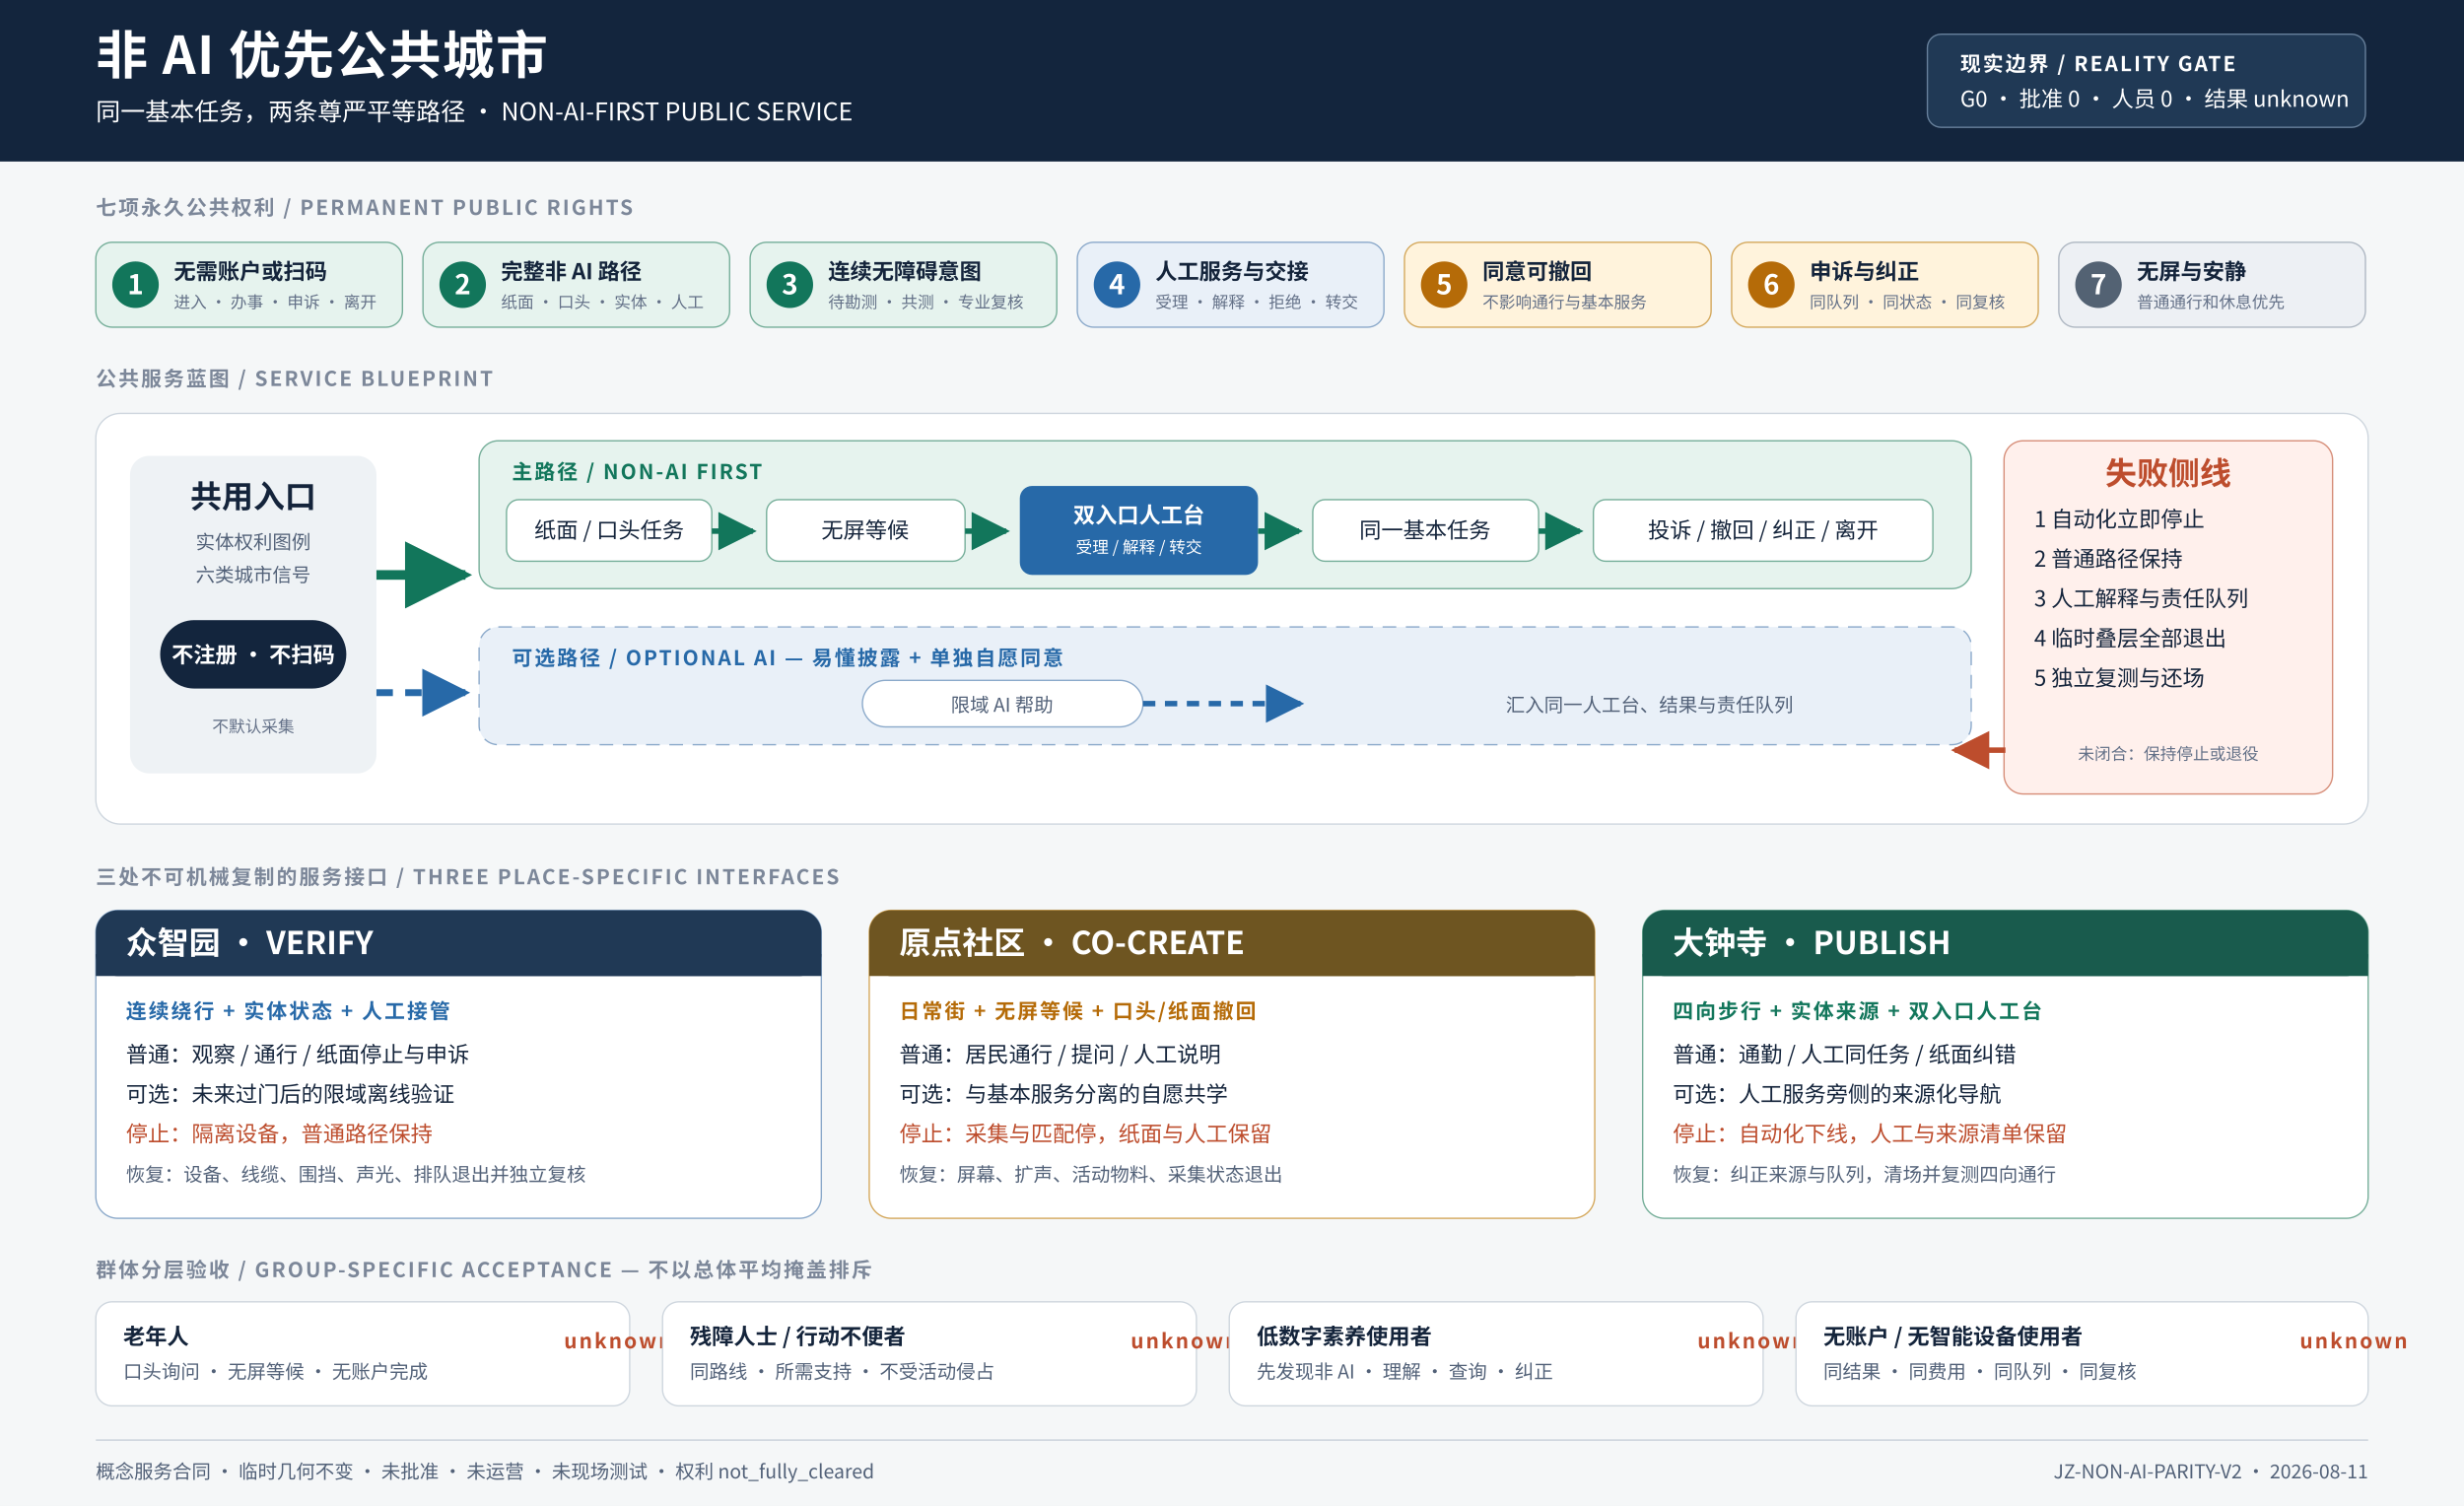
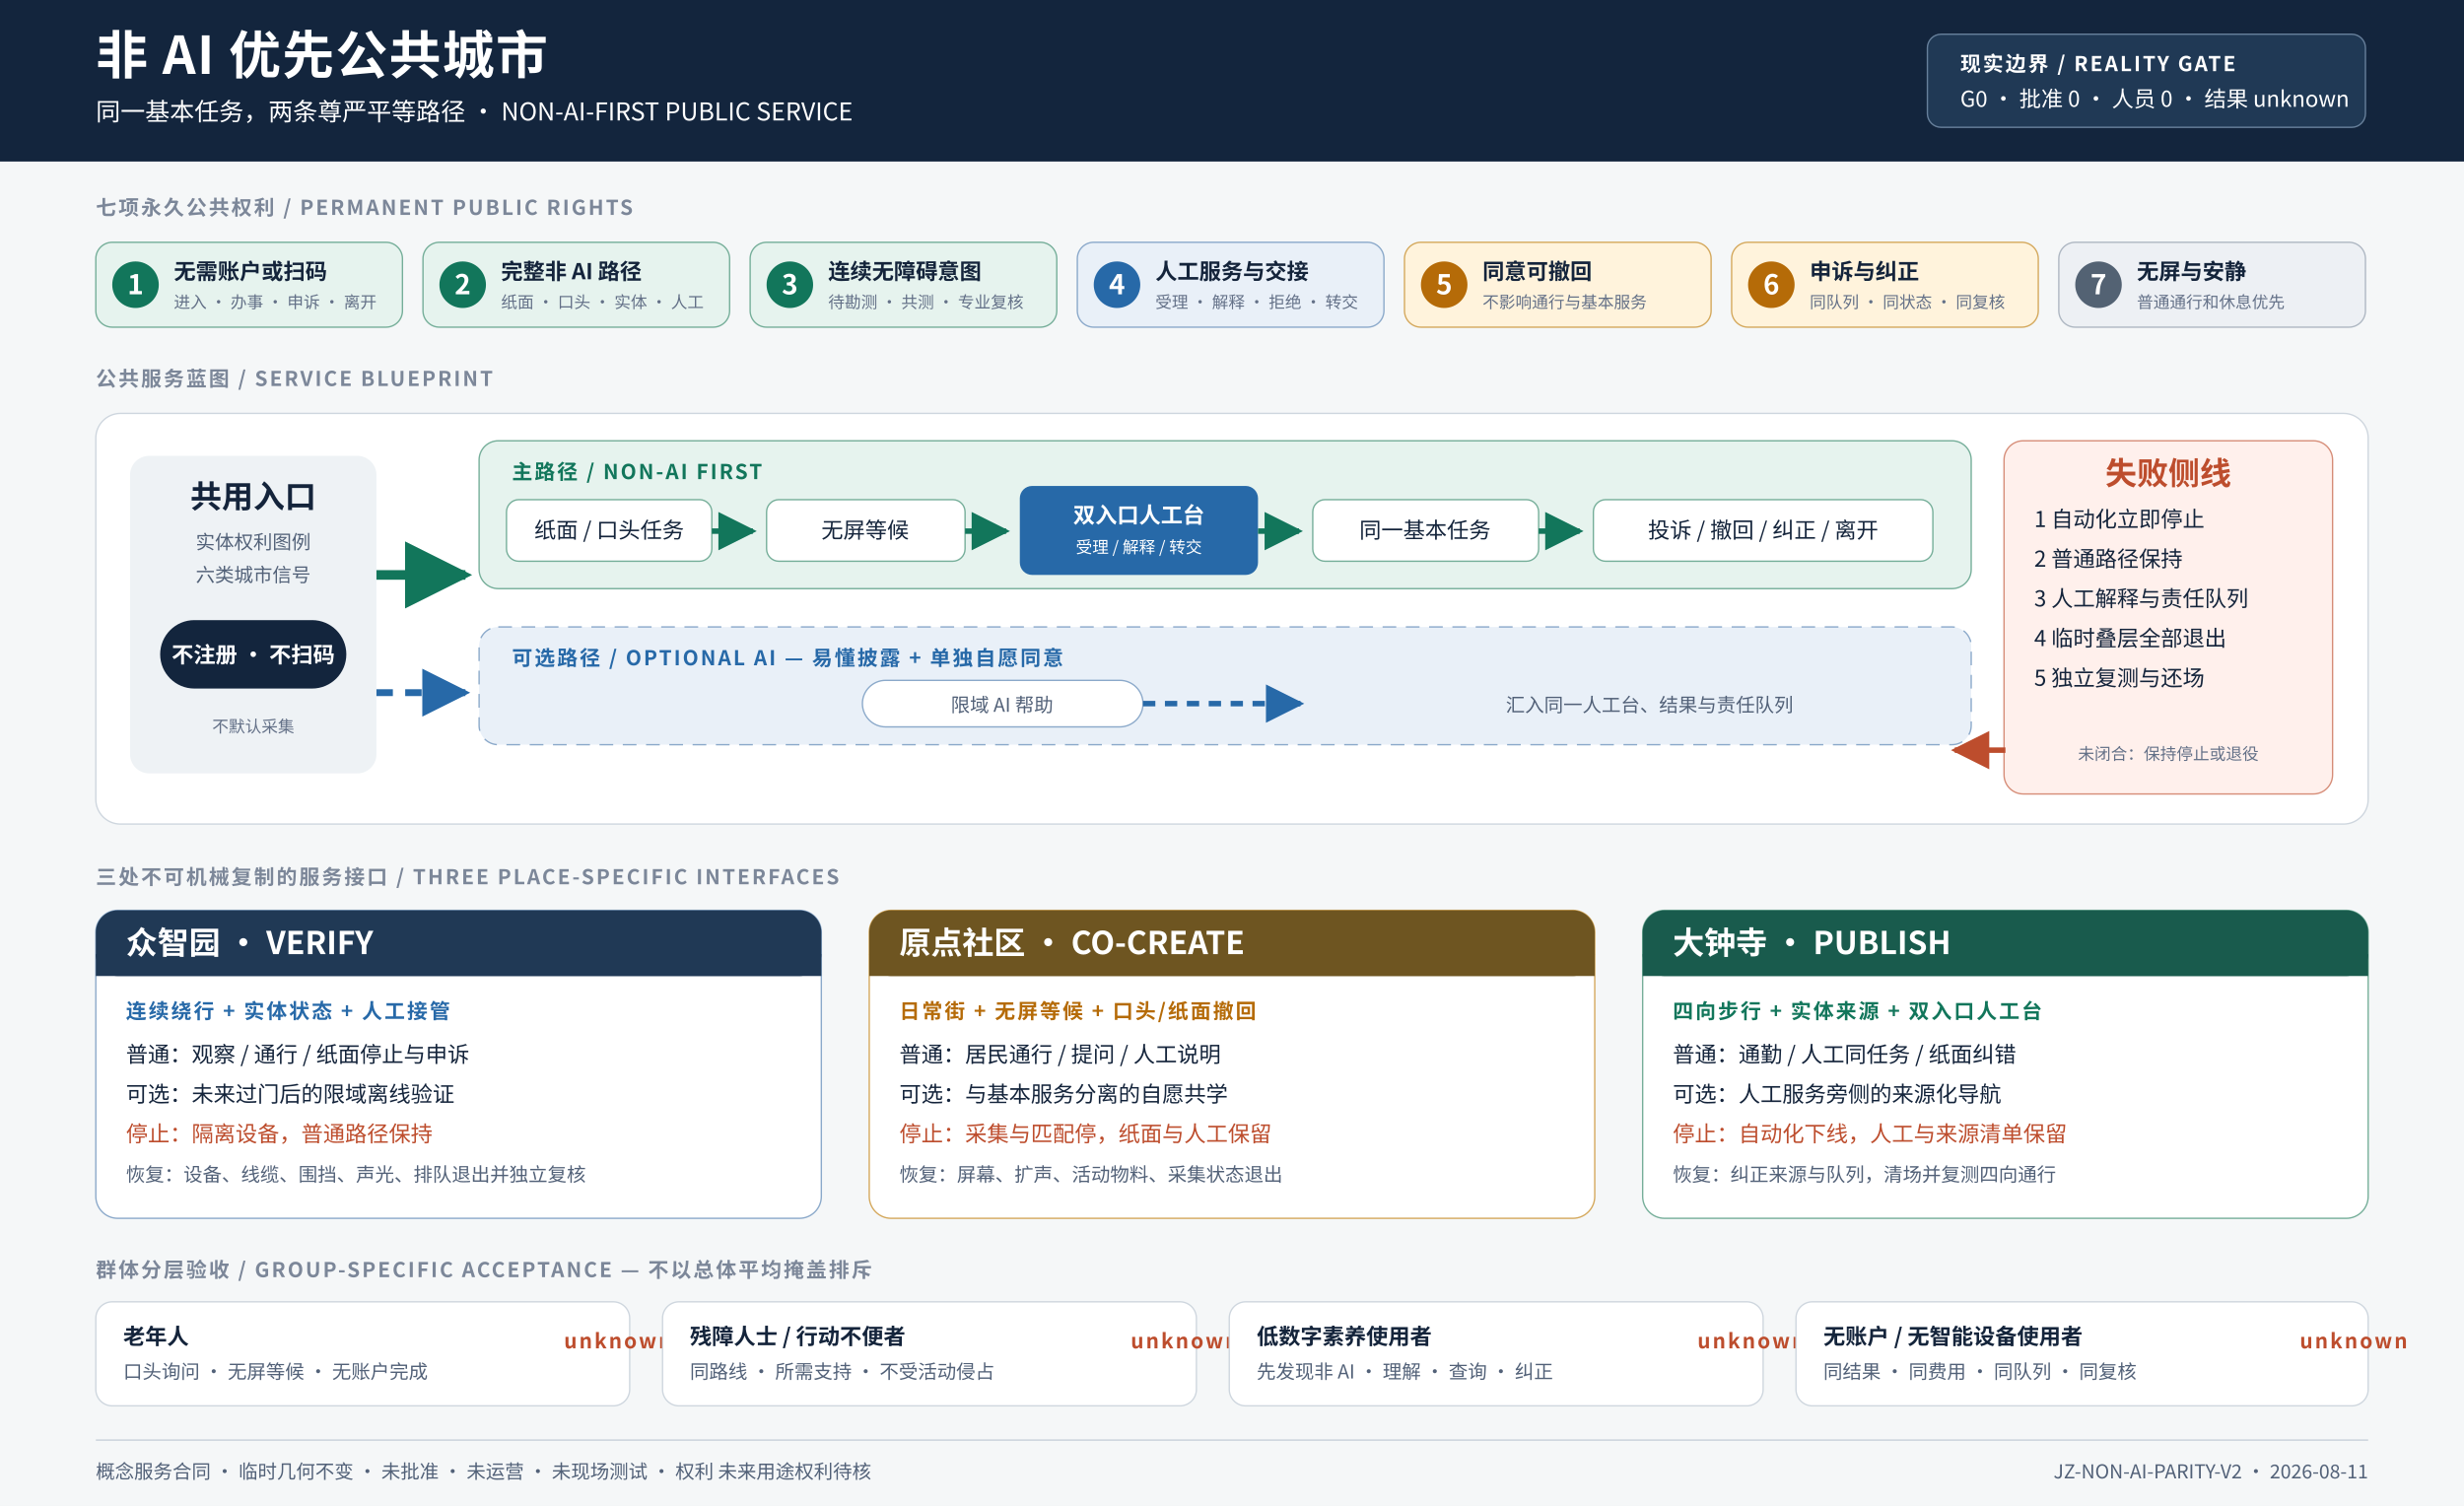
<svg xmlns="http://www.w3.org/2000/svg" width="1800" height="1100" viewBox="0 0 1800 1100" role="img" aria-labelledby="title desc">
  <defs>
    <style>
      text{font-family:"Microsoft YaHei","Noto Sans CJK SC",Arial,sans-serif;fill:#14243b}.h1{font-size:38px;font-weight:800;letter-spacing:1px}.sub{font-size:18px;fill:#526178}.cap{font-size:15px;font-weight:700;letter-spacing:1.5px}.chip{font-size:16px;font-weight:700}.ttl{font-size:23px;font-weight:800}.body{font-size:16px}.small{font-size:14px;fill:#526178}.tiny{font-size:12px;fill:#637087}.num{font-size:20px;font-weight:800}.white{fill:#fff}.muted{fill:#7c8799}.green{fill:#12765b}.blue{fill:#2769a8}.amber{fill:#b56b08}.orange{fill:#bd4d2d}
    </style>
    <marker id="arrowG" viewBox="0 0 10 10" refX="9" refY="5" markerWidth="7" markerHeight="7" orient="auto-start-reverse">
      <path d="M0 0L10 5L0 10Z" fill="#12765b" />
    </marker>
    <marker id="arrowB" viewBox="0 0 10 10" refX="9" refY="5" markerWidth="7" markerHeight="7" orient="auto-start-reverse">
      <path d="M0 0L10 5L0 10Z" fill="#2769a8" />
    </marker>
    <marker id="arrowO" viewBox="0 0 10 10" refX="9" refY="5" markerWidth="7" markerHeight="7" orient="auto-start-reverse">
      <path d="M0 0L10 5L0 10Z" fill="#bd4d2d" />
    </marker>
  </defs>
  <rect width="1800" height="1100" fill="#f5f7f8" />
  <rect width="1800" height="118" fill="#13253d" />
  <text x="70" y="54" class="h1 white">非 AI 优先公共城市</text>
  <text x="70" y="88" class="sub white">同一基本任务，两条尊严平等路径 · NON-AI-FIRST PUBLIC SERVICE</text>
  <rect x="1408" y="25" width="320" height="68" rx="10" fill="#203955" stroke="#67809b" />
  <text x="1432" y="52" class="cap white">现实边界 / REALITY GATE</text>
  <text x="1432" y="78" class="body white">G0 · 批准 0 · 人员 0 · 结果 unknown</text>
  <text x="70" y="157" class="cap muted">七项永久公共权利 / PERMANENT PUBLIC RIGHTS</text>
  <g transform="translate(70 177)">
    <g transform="translate(0)">
      <rect width="224" height="62" rx="12" fill="#e6f3ee" stroke="#75ae99" />
      <circle cx="29" cy="31" r="17" fill="#12765b" />
      <text x="29" y="38" text-anchor="middle" class="num white">1</text>
      <text x="57" y="27" class="chip">无需账户或扫码</text>
      <text x="57" y="48" class="tiny">进入 · 办事 · 申诉 · 离开</text>
    </g>
    <g transform="translate(239)">
      <rect width="224" height="62" rx="12" fill="#e6f3ee" stroke="#75ae99" />
      <circle cx="29" cy="31" r="17" fill="#12765b" />
      <text x="29" y="38" text-anchor="middle" class="num white">2</text>
      <text x="57" y="27" class="chip">完整非 AI 路径</text>
      <text x="57" y="48" class="tiny">纸面 · 口头 · 实体 · 人工</text>
    </g>
    <g transform="translate(478)">
      <rect width="224" height="62" rx="12" fill="#e6f3ee" stroke="#75ae99" />
      <circle cx="29" cy="31" r="17" fill="#12765b" />
      <text x="29" y="38" text-anchor="middle" class="num white">3</text>
      <text x="57" y="27" class="chip">连续无障碍意图</text>
      <text x="57" y="48" class="tiny">待勘测 · 共测 · 专业复核</text>
    </g>
    <g transform="translate(717)">
      <rect width="224" height="62" rx="12" fill="#e9f0f8" stroke="#8ba9ca" />
      <circle cx="29" cy="31" r="17" fill="#2769a8" />
      <text x="29" y="38" text-anchor="middle" class="num white">4</text>
      <text x="57" y="27" class="chip">人工服务与交接</text>
      <text x="57" y="48" class="tiny">受理 · 解释 · 拒绝 · 转交</text>
    </g>
    <g transform="translate(956)">
      <rect width="224" height="62" rx="12" fill="#fff3dc" stroke="#d4a85c" />
      <circle cx="29" cy="31" r="17" fill="#b56b08" />
      <text x="29" y="38" text-anchor="middle" class="num white">5</text>
      <text x="57" y="27" class="chip">同意可撤回</text>
      <text x="57" y="48" class="tiny">不影响通行与基本服务</text>
    </g>
    <g transform="translate(1195)">
      <rect width="224" height="62" rx="12" fill="#fff3dc" stroke="#d4a85c" />
      <circle cx="29" cy="31" r="17" fill="#b56b08" />
      <text x="29" y="38" text-anchor="middle" class="num white">6</text>
      <text x="57" y="27" class="chip">申诉与纠正</text>
      <text x="57" y="48" class="tiny">同队列 · 同状态 · 同复核</text>
    </g>
    <g transform="translate(1434)">
      <rect width="224" height="62" rx="12" fill="#edf0f4" stroke="#aeb7c2" />
      <circle cx="29" cy="31" r="17" fill="#536273" />
      <text x="29" y="38" text-anchor="middle" class="num white">7</text>
      <text x="57" y="27" class="chip">无屏与安静</text>
      <text x="57" y="48" class="tiny">普通通行和休息优先</text>
    </g>
  </g>
  <text x="70" y="282" class="cap muted">公共服务蓝图 / SERVICE BLUEPRINT</text>
  <rect x="70" y="302" width="1660" height="300" rx="18" fill="#fff" stroke="#ced6de" />
  <rect x="95" y="333" width="180" height="232" rx="14" fill="#eef2f5" />
  <text x="185" y="371" text-anchor="middle" class="ttl">共用入口</text>
  <text x="185" y="401" text-anchor="middle" class="small">实体权利图例</text>
  <text x="185" y="425" text-anchor="middle" class="small">六类城市信号</text>
  <rect x="117" y="453" width="136" height="50" rx="25" fill="#13253d" />
  <text x="185" y="484" text-anchor="middle" class="chip white">不注册 · 不扫码</text>
  <text x="185" y="535" text-anchor="middle" class="tiny">不默认采集</text>
  <path d="M275 420H340" stroke="#12765b" stroke-width="7" marker-end="url(#arrowG)" />
  <path d="M275 506H340" stroke="#2769a8" stroke-width="5" stroke-dasharray="12 9" marker-end="url(#arrowB)" />
  <rect x="350" y="322" width="1090" height="108" rx="14" fill="#e6f3ee" stroke="#75ae99" />
  <text x="374" y="350" class="cap green">主路径 / NON-AI FIRST</text>
  <g class="body">
    <rect x="370" y="365" width="150" height="45" rx="9" fill="#fff" stroke="#75ae99" />
    <text x="445" y="393" text-anchor="middle">纸面 / 口头任务</text>
    <path d="M520 388H550" stroke="#12765b" stroke-width="4" marker-end="url(#arrowG)" />
    <rect x="560" y="365" width="145" height="45" rx="9" fill="#fff" stroke="#75ae99" />
    <text x="632" y="393" text-anchor="middle">无屏等候</text>
    <path d="M705 388H735" stroke="#12765b" stroke-width="4" marker-end="url(#arrowG)" />
    <rect x="745" y="355" width="174" height="65" rx="9" fill="#2769a8" />
    <text x="832" y="382" text-anchor="middle" class="white chip">双入口人工台</text>
    <text x="832" y="404" text-anchor="middle" class="tiny white">受理 / 解释 / 转交</text>
    <path d="M919 388H949" stroke="#12765b" stroke-width="4" marker-end="url(#arrowG)" />
    <rect x="959" y="365" width="165" height="45" rx="9" fill="#fff" stroke="#75ae99" />
    <text x="1041" y="393" text-anchor="middle">同一基本任务</text>
    <path d="M1124 388H1154" stroke="#12765b" stroke-width="4" marker-end="url(#arrowG)" />
    <rect x="1164" y="365" width="248" height="45" rx="9" fill="#fff" stroke="#75ae99" />
    <text x="1288" y="393" text-anchor="middle">投诉 / 撤回 / 纠正 / 离开</text>
  </g>
  <rect x="350" y="458" width="1090" height="86" rx="14" fill="#e9f0f8" stroke="#8ba9ca" stroke-dasharray="10 7" />
  <text x="374" y="486" class="cap blue">可选路径 / OPTIONAL AI — 易懂披露 + 单独自愿同意</text>
  <rect x="630" y="497" width="205" height="34" rx="17" fill="#fff" stroke="#8ba9ca" />
  <text x="732" y="520" text-anchor="middle" class="small">限域 AI 帮助</text>
  <path d="M835 514H950" stroke="#2769a8" stroke-width="4" stroke-dasharray="9 7" marker-end="url(#arrowB)" />
  <text x="1100" y="520" class="small">汇入同一人工台、结果与责任队列</text>
  <rect x="1464" y="322" width="240" height="258" rx="14" fill="#fff0ec" stroke="#d68d78" />
  <text x="1584" y="354" text-anchor="middle" class="ttl orange">失败侧线</text>
  <text x="1486" y="385" class="body">1  自动化立即停止</text>
  <text x="1486" y="414" class="body">2  普通路径保持</text>
  <text x="1486" y="443" class="body">3  人工解释与责任队列</text>
  <text x="1486" y="472" class="body">4  临时叠层全部退出</text>
  <text x="1486" y="501" class="body">5  独立复测与还场</text>
  <path d="M1465 548H1428" stroke="#bd4d2d" stroke-width="4" marker-end="url(#arrowO)" />
  <text x="1584" y="555" text-anchor="middle" class="tiny">未闭合：保持停止或退役</text>
  <text x="70" y="646" class="cap muted">三处不可机械复制的服务接口 / THREE PLACE-SPECIFIC INTERFACES</text>
  <g transform="translate(70 665)">
    <rect width="530" height="225" rx="16" fill="#fff" stroke="#8ba9ca" />
    <rect width="530" height="48" rx="16" fill="#203955" />
    <rect y="32" width="530" height="16" fill="#203955" />
    <text x="22" y="32" class="ttl white">众智园 · VERIFY</text>
    <text x="22" y="79" class="cap blue">连续绕行 + 实体状态 + 人工接管</text>
    <text x="22" y="111" class="body">普通：观察 / 通行 / 纸面停止与申诉</text>
    <text x="22" y="140" class="body">可选：未来过门后的限域离线验证</text>
    <text x="22" y="169" class="body orange">停止：隔离设备，普通路径保持</text>
    <text x="22" y="198" class="small">恢复：设备、线缆、围挡、声光、排队退出并独立复核</text>
    <rect x="565" width="530" height="225" rx="16" fill="#fff" stroke="#d4a85c" />
    <rect x="565" width="530" height="48" rx="16" fill="#6e5521" />
    <rect x="565" y="32" width="530" height="16" fill="#6e5521" />
    <text x="587" y="32" class="ttl white">原点社区 · CO-CREATE</text>
    <text x="587" y="79" class="cap amber">日常街 + 无屏等候 + 口头/纸面撤回</text>
    <text x="587" y="111" class="body">普通：居民通行 / 提问 / 人工说明</text>
    <text x="587" y="140" class="body">可选：与基本服务分离的自愿共学</text>
    <text x="587" y="169" class="body orange">停止：采集与匹配停，纸面与人工保留</text>
    <text x="587" y="198" class="small">恢复：屏幕、扩声、活动物料、采集状态退出</text>
    <rect x="1130" width="530" height="225" rx="16" fill="#fff" stroke="#75ae99" />
    <rect x="1130" width="530" height="48" rx="16" fill="#195b4d" />
    <rect x="1130" y="32" width="530" height="16" fill="#195b4d" />
    <text x="1152" y="32" class="ttl white">大钟寺 · PUBLISH</text>
    <text x="1152" y="79" class="cap green">四向步行 + 实体来源 + 双入口人工台</text>
    <text x="1152" y="111" class="body">普通：通勤 / 人工同任务 / 纸面纠错</text>
    <text x="1152" y="140" class="body">可选：人工服务旁侧的来源化导航</text>
    <text x="1152" y="169" class="body orange">停止：自动化下线，人工与来源清单保留</text>
    <text x="1152" y="198" class="small">恢复：纠正来源与队列，清场并复测四向通行</text>
  </g>
  <text x="70" y="933" class="cap muted">群体分层验收 / GROUP-SPECIFIC ACCEPTANCE — 不以总体平均掩盖排斥</text>
  <g transform="translate(70 951)">
    <rect width="390" height="76" rx="12" fill="#fff" stroke="#ced6de" />
    <text x="20" y="31" class="chip">老年人</text>
    <text x="20" y="56" class="small">口头询问 · 无屏等候 · 无账户完成</text>
    <text x="342" y="34" class="cap orange">unknown</text>
    <rect x="414" width="390" height="76" rx="12" fill="#fff" stroke="#ced6de" />
    <text x="434" y="31" class="chip">残障人士 / 行动不便者</text>
    <text x="434" y="56" class="small">同路线 · 所需支持 · 不受活动侵占</text>
    <text x="756" y="34" class="cap orange">unknown</text>
    <rect x="828" width="390" height="76" rx="12" fill="#fff" stroke="#ced6de" />
    <text x="848" y="31" class="chip">低数字素养使用者</text>
    <text x="848" y="56" class="small">先发现非 AI · 理解 · 查询 · 纠正</text>
    <text x="1170" y="34" class="cap orange">unknown</text>
    <rect x="1242" width="418" height="76" rx="12" fill="#fff" stroke="#ced6de" />
    <text x="1262" y="31" class="chip">无账户 / 无智能设备使用者</text>
    <text x="1262" y="56" class="small">同结果 · 同费用 · 同队列 · 同复核</text>
    <text x="1610" y="34" class="cap orange">unknown</text>
  </g>
  <line x1="70" y1="1052" x2="1730" y2="1052" stroke="#c7d0d9" />
-   <text x="70" y="1080" class="small">概念服务合同 · 临时几何不变 · 未批准 · 未运营 · 未现场测试 · 权利 not_fully_cleared</text>
+   <text x="70" y="1080" class="small">概念服务合同 · 临时几何不变 · 未批准 · 未运营 · 未现场测试 · 权利 未来用途权利待核</text>
  <text x="1730" y="1080" text-anchor="end" class="small">JZ-NON-AI-PARITY-V2 · 2026-08-11</text>
</svg>
